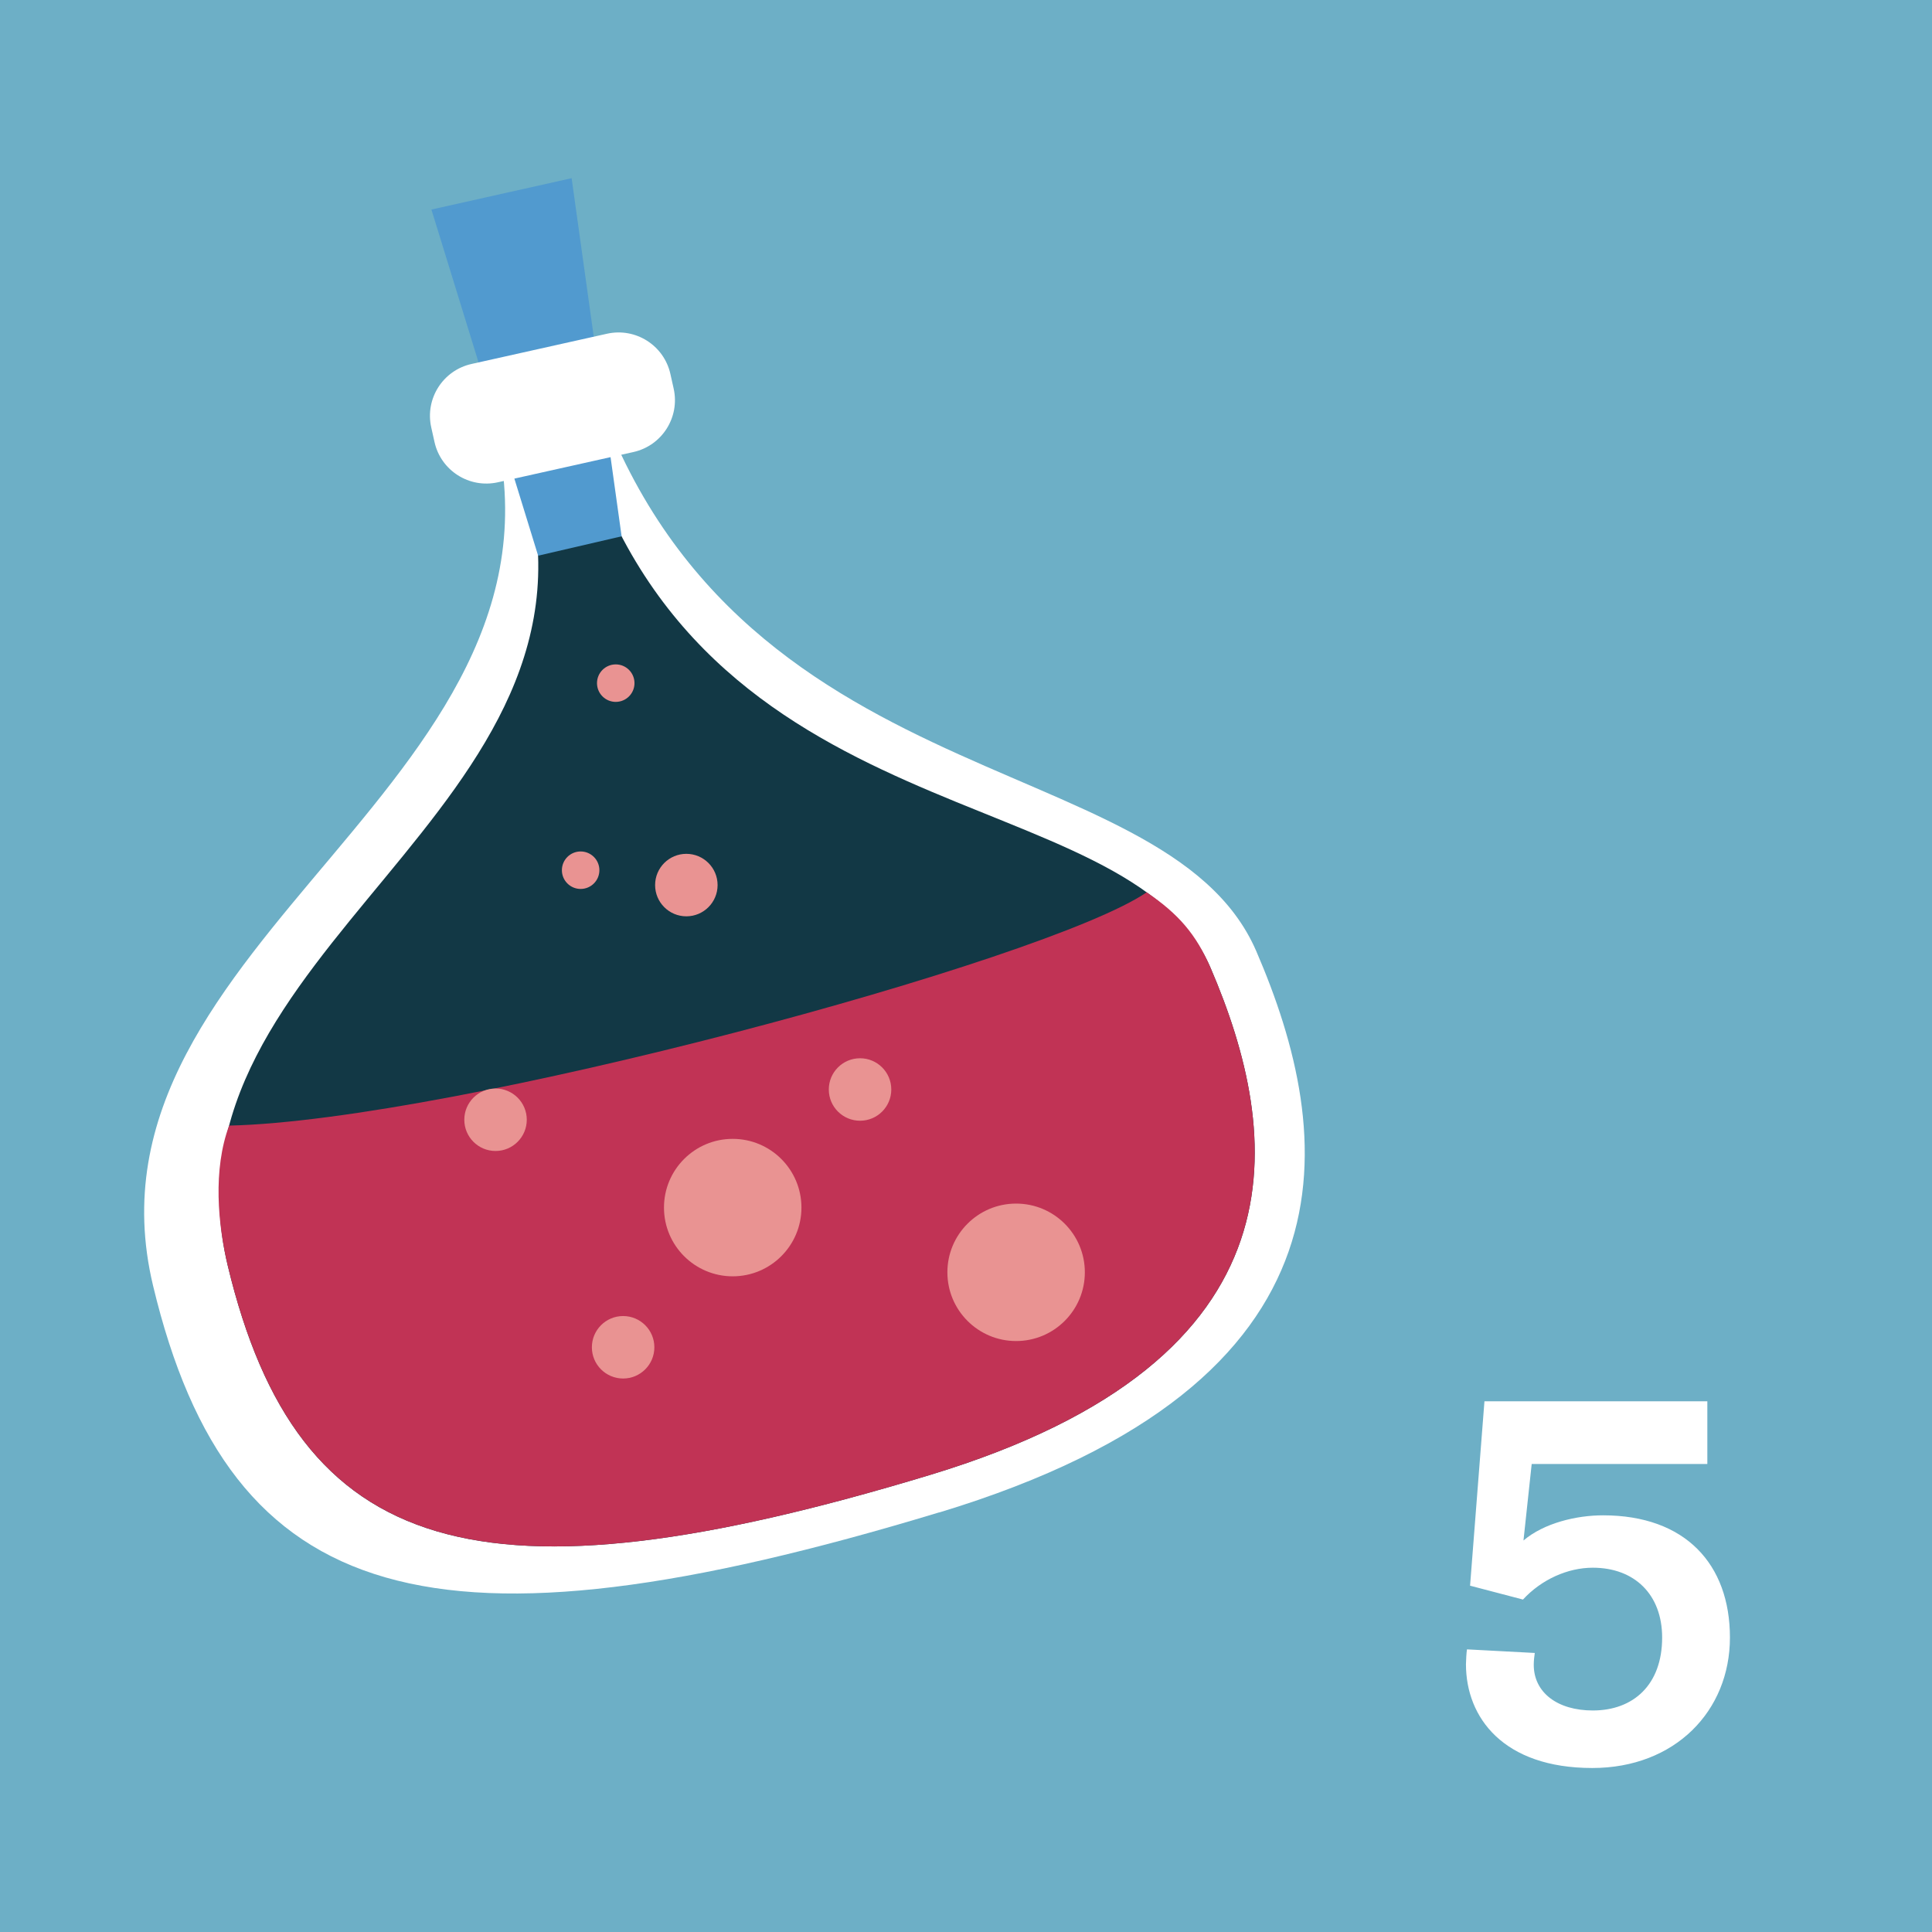
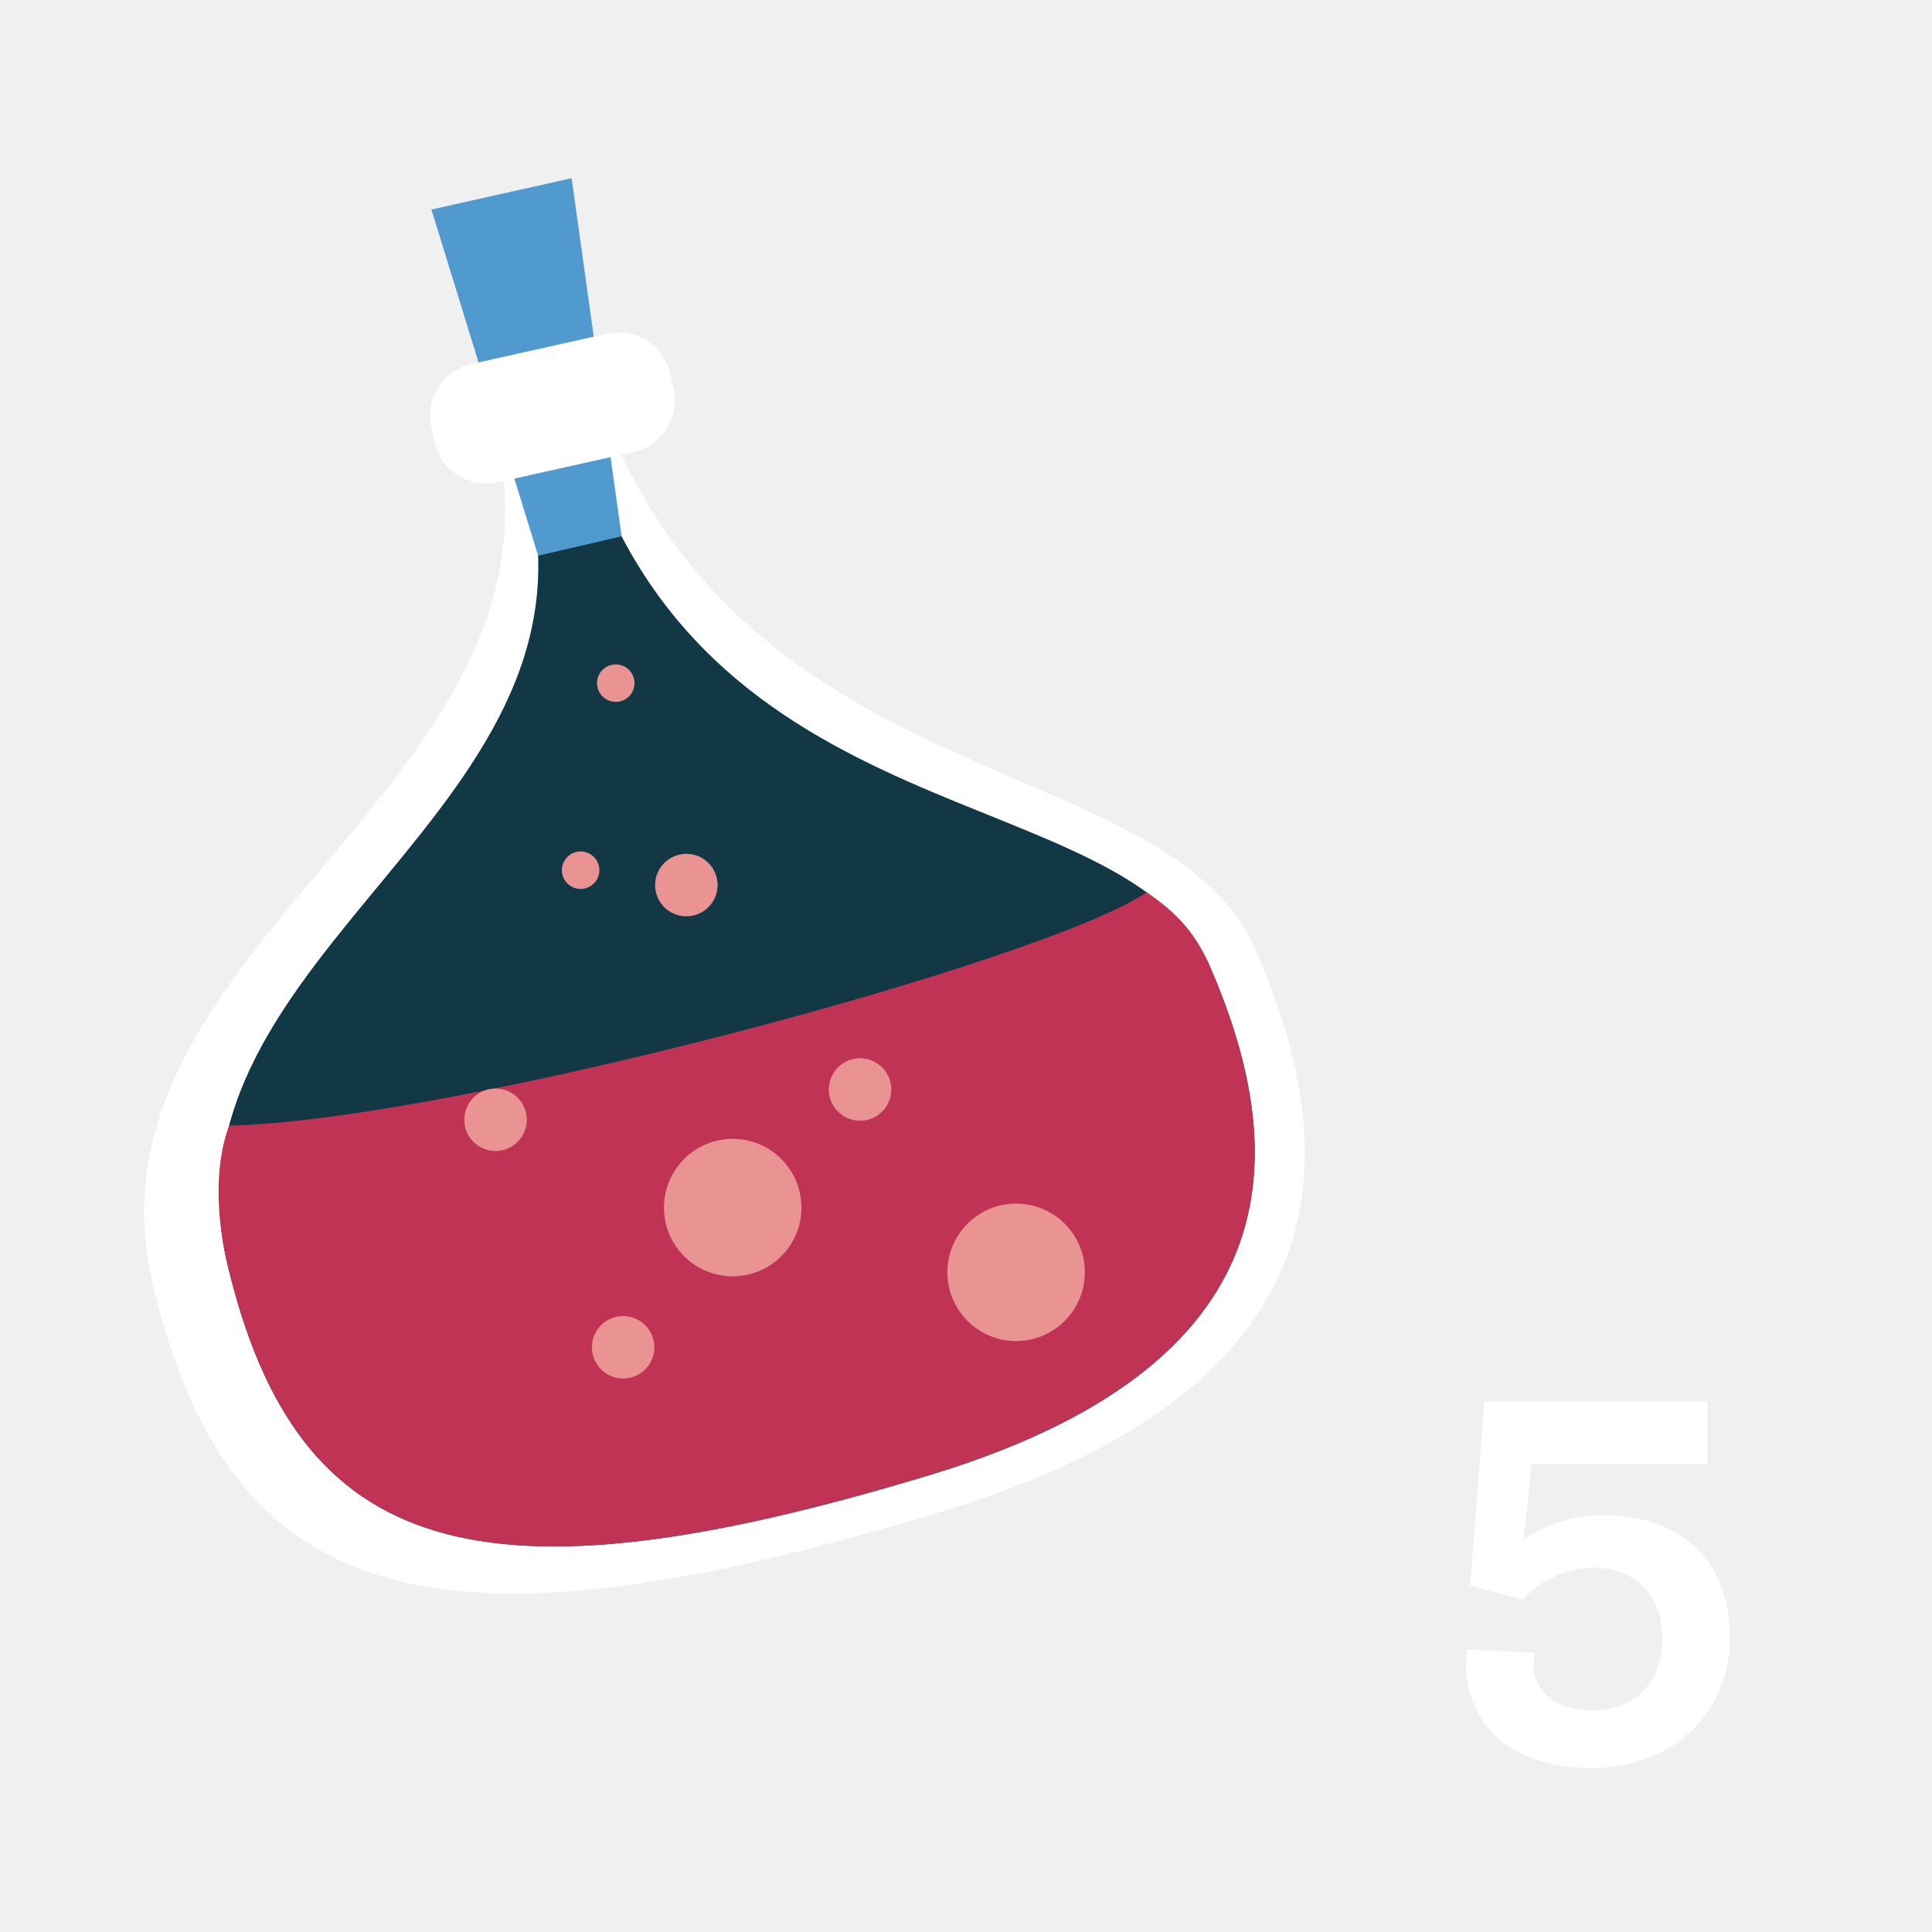
<svg xmlns="http://www.w3.org/2000/svg" viewBox="0 0 158 158" fill="none">
-   <rect width="158" height="158" fill="#6DAFC6" />
+   <rect width="158" height="158" />
  <path d="M130.219 144.588C136.981 144.588 141.475 139.926 141.475 133.92C141.475 127.914 137.821 123.924 131.101 123.924C128.917 123.924 126.271 124.554 124.591 125.982L125.263 119.724H139.627V114.6H121.399L120.223 129.678L124.549 130.812C126.061 129.174 128.203 128.208 130.261 128.208C133.663 128.208 135.931 130.392 135.931 133.92C135.931 137.784 133.579 139.884 130.261 139.884C127.363 139.884 125.431 138.414 125.431 136.146C125.431 135.852 125.473 135.432 125.515 135.18L119.971 134.886C119.929 135.096 119.887 135.852 119.887 136.104C119.887 140.472 122.953 144.588 130.219 144.588Z" fill="white" />
  <path d="M76.813 123.681C35.457 136.22 18.82 131.509 12.515 105.133C5.709 76.663 49.232 63.767 40.025 33.396L47.597 28.501C58 65.995 95.238 60.435 102.739 77.787C109.197 92.738 111.977 113.033 76.813 123.691V123.681Z" fill="white" />
  <path d="M76.077 120.615C39.238 131.784 24.369 127.441 18.626 103.508C12.423 77.685 51.194 66.199 42.835 38.638L47.341 34.908C56.794 68.927 92.223 63.389 98.998 79.146C104.833 92.717 107.398 111.122 76.077 120.615Z" fill="#123845" />
  <path d="M76.077 120.615C107.398 111.121 104.833 92.717 98.998 79.146C97.823 76.417 96.382 74.742 93.776 72.974C85.581 78.574 37.02 91.644 18.738 92.052C17.399 95.66 17.818 100.126 18.626 103.508C24.369 127.431 39.237 131.784 76.077 120.615Z" fill="#C13355" />
  <path d="M50.836 43.86L44.009 45.444L35.282 17.137L46.748 14.572L50.836 43.86Z" fill="#519ACF" />
  <path d="M49.641 27.293L38.56 29.766C36.219 30.288 34.745 32.61 35.267 34.951L35.534 36.148C36.057 38.489 38.378 39.963 40.719 39.441L51.8 36.968C54.141 36.445 55.615 34.124 55.093 31.783L54.826 30.586C54.303 28.245 51.982 26.771 49.641 27.293Z" fill="white" />
  <path d="M40.526 94.128C41.936 94.128 43.08 92.984 43.08 91.573C43.08 90.162 41.936 89.019 40.526 89.019C39.114 89.019 37.971 90.162 37.971 91.573C37.971 92.984 39.114 94.128 40.526 94.128Z" fill="#E99392" />
  <path d="M56.13 74.937C57.541 74.937 58.685 73.793 58.685 72.382C58.685 70.971 57.541 69.827 56.13 69.827C54.719 69.827 53.575 70.971 53.575 72.382C53.575 73.793 54.719 74.937 56.13 74.937Z" fill="#E99392" />
  <path d="M47.485 72.698C48.332 72.698 49.018 72.012 49.018 71.166C49.018 70.319 48.332 69.633 47.485 69.633C46.638 69.633 45.952 70.319 45.952 71.166C45.952 72.012 46.638 72.698 47.485 72.698Z" fill="#E99392" />
  <path d="M50.356 57.401C51.203 57.401 51.889 56.714 51.889 55.868C51.889 55.021 51.203 54.335 50.356 54.335C49.51 54.335 48.823 55.021 48.823 55.868C48.823 56.714 49.51 57.401 50.356 57.401Z" fill="#E99392" />
  <path d="M70.335 91.654C71.746 91.654 72.89 90.511 72.89 89.1C72.89 87.689 71.746 86.545 70.335 86.545C68.924 86.545 67.78 87.689 67.78 89.1C67.78 90.511 68.924 91.654 70.335 91.654Z" fill="#E99392" />
  <path d="M50.959 112.736C52.37 112.736 53.514 111.593 53.514 110.182C53.514 108.771 52.37 107.627 50.959 107.627C49.548 107.627 48.404 108.771 48.404 110.182C48.404 111.593 49.548 112.736 50.959 112.736Z" fill="#E99392" />
  <path d="M59.921 104.378C63.025 104.378 65.542 101.861 65.542 98.757C65.542 95.653 63.025 93.137 59.921 93.137C56.817 93.137 54.301 95.653 54.301 98.757C54.301 101.861 56.817 104.378 59.921 104.378Z" fill="#E99392" />
  <path d="M83.098 109.671C86.202 109.671 88.719 107.154 88.719 104.05C88.719 100.946 86.202 98.43 83.098 98.43C79.994 98.43 77.478 100.946 77.478 104.05C77.478 107.154 79.994 109.671 83.098 109.671Z" fill="#E99392" />
</svg>
